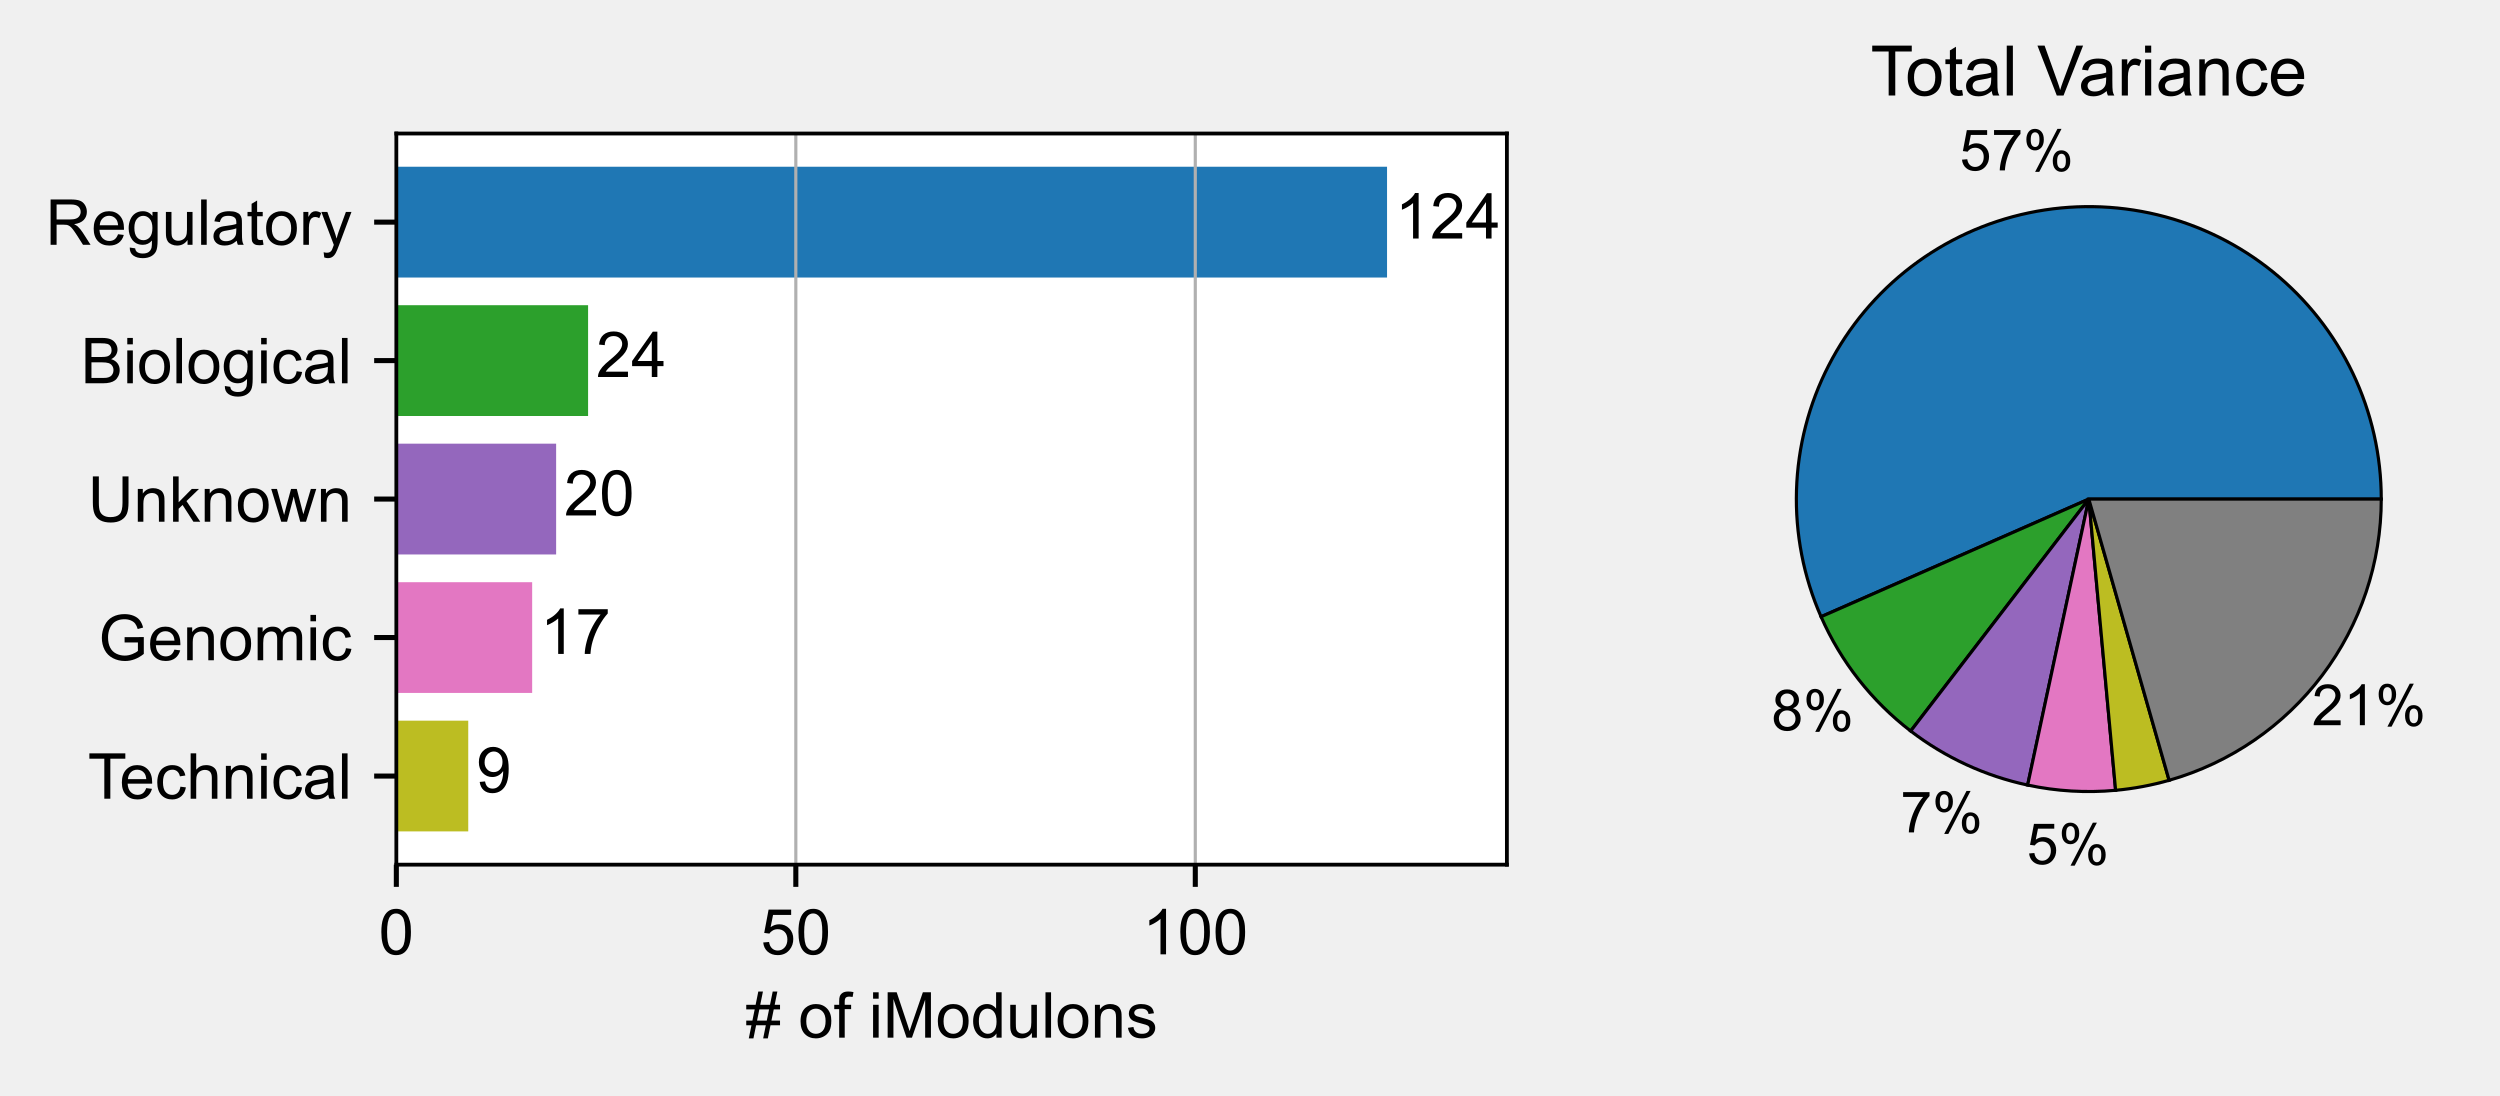
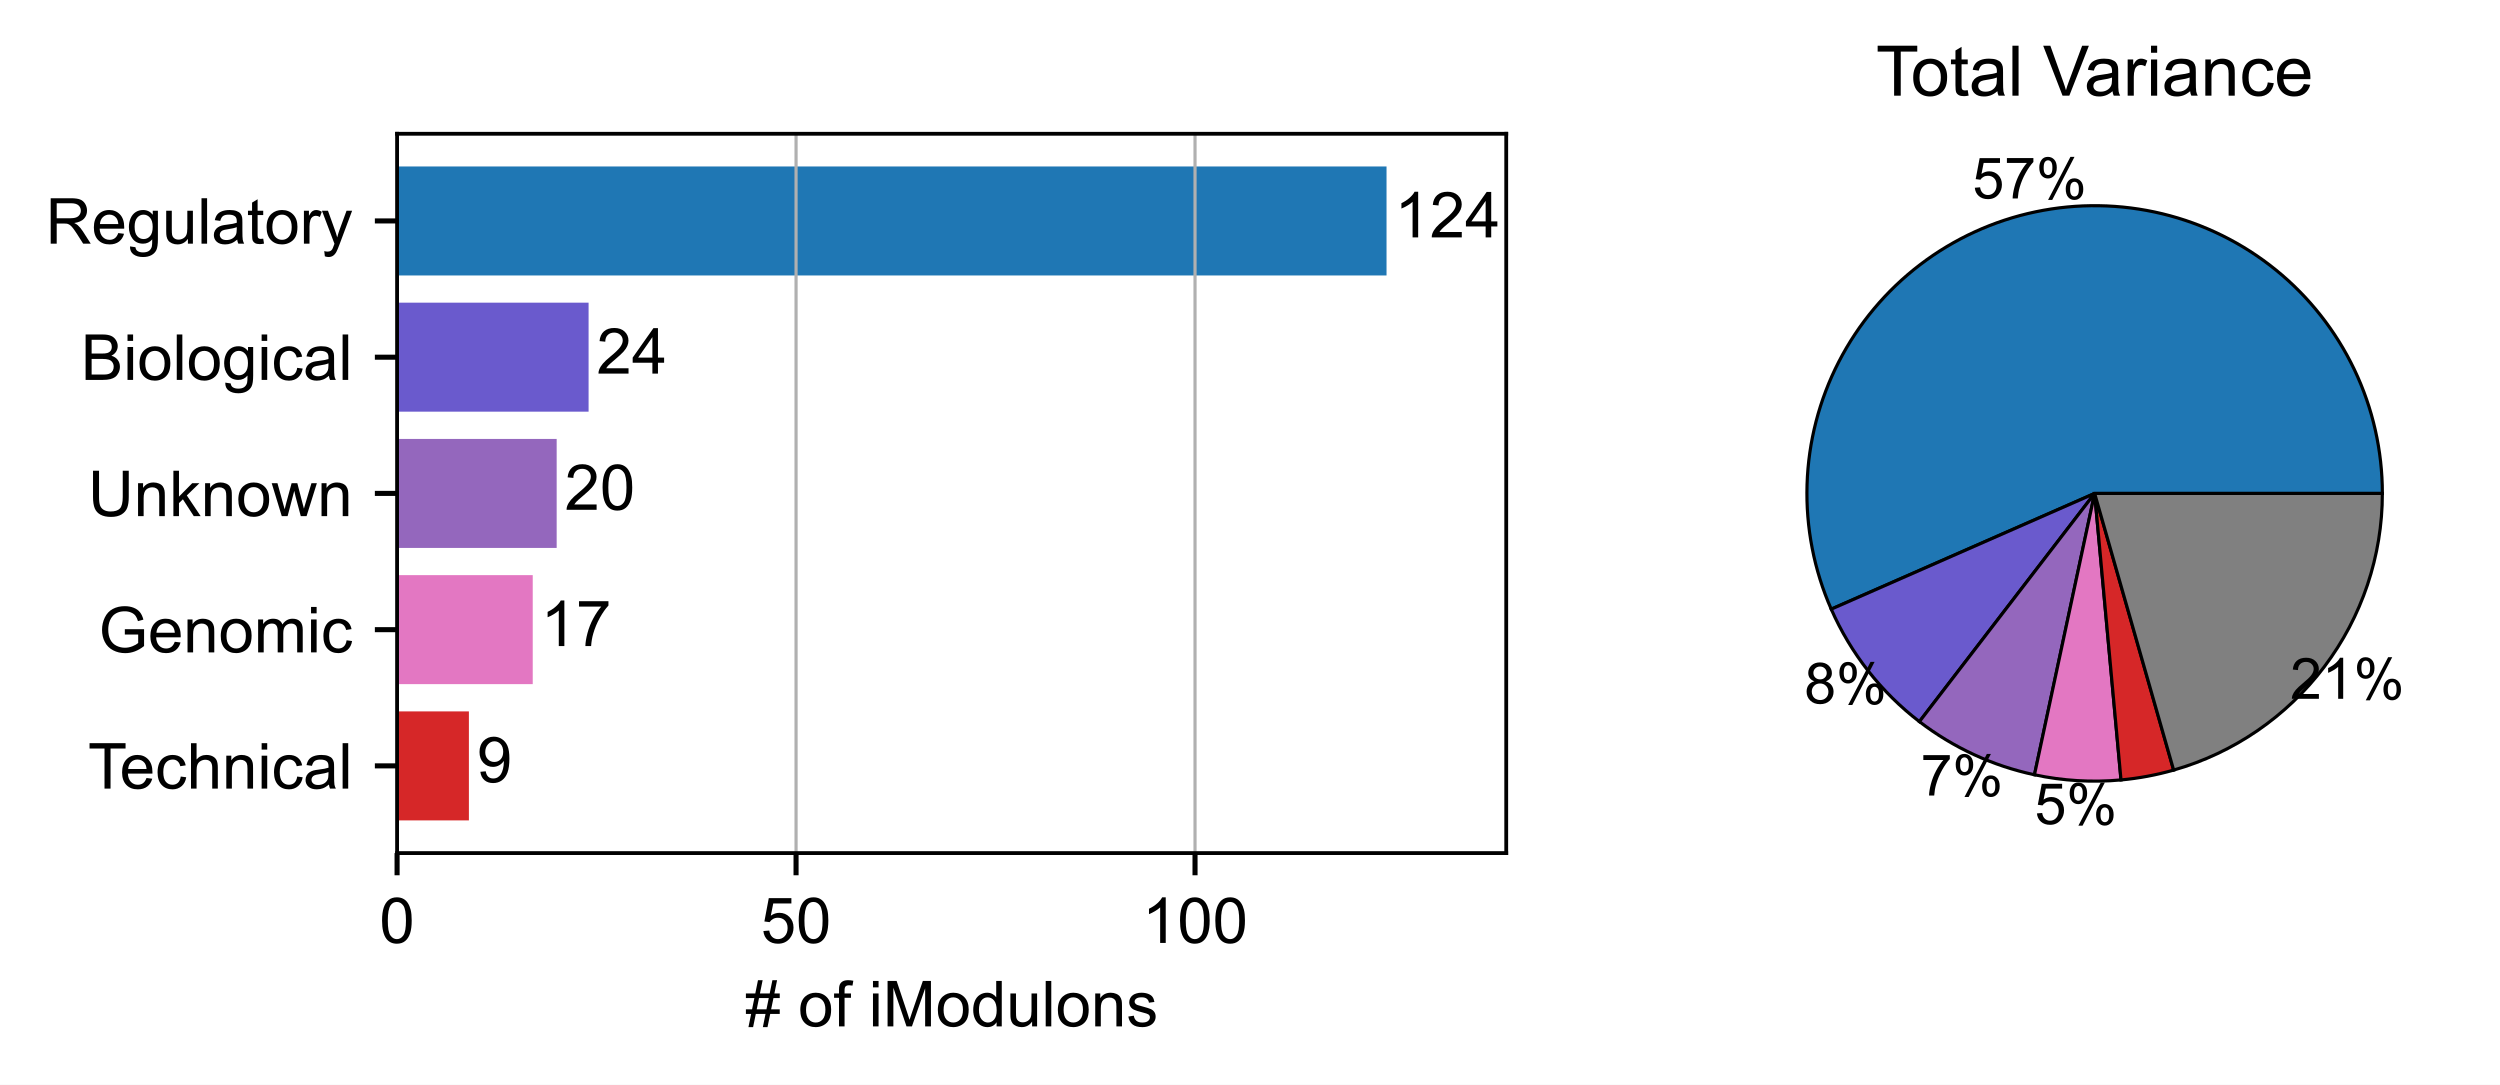
- <svg xmlns="http://www.w3.org/2000/svg" xmlns:xlink="http://www.w3.org/1999/xlink" width="394.589pt" height="172.964pt" viewBox="0 0 394.589 172.964" version="1.1">
+ <svg xmlns="http://www.w3.org/2000/svg" xmlns:xlink="http://www.w3.org/1999/xlink" width="393.849pt" height="170.884pt" viewBox="0 0 393.849 170.884" version="1.1">
  <defs>
    <style type="text/css">*{stroke-linejoin: round; stroke-linecap: butt}</style>
  </defs>
  <g id="figure_1">
    <g id="patch_1">
-       <path d="M 0 172.964  L 394.589 172.964  L 394.589 0  L 0 0  L 0 172.964  z " style="fill: none" />
+       <path d="M 0 170.884  L 393.849 170.884  L 393.849 0  L 0 0  z " style="fill: #ffffff" />
    </g>
    <g id="axes_1">
      <g id="patch_2">
-         <path d="M 62.556 136.474  L 237.841 136.474  L 237.841 21.074  L 62.556 21.074  z " style="fill: #ffffff" />
+         <path d="M 62.556 134.394  L 237.291 134.394  L 237.291 21.074  L 62.556 21.074  z " style="fill: #ffffff" />
      </g>
      <g id="patch_3">
-         <path d="M 62.556 43.804  L 218.925 43.804  L 218.925 26.319  L 62.556 26.319  z " clip-path="url(#p936e7a1020)" style="fill: #1f77b4" />
+         <path d="M 62.556 43.394  L 218.434 43.394  L 218.434 26.225  L 62.556 26.225  z " clip-path="url(#pe3e19d1ab6)" style="fill: #1f77b4" />
      </g>
      <g id="patch_4">
-         <path d="M 62.556 65.66  L 92.821 65.66  L 92.821 48.175  L 62.556 48.175  z " clip-path="url(#p936e7a1020)" style="fill: #2ca02c" />
+         <path d="M 62.556 64.856  L 92.726 64.856  L 92.726 47.687  L 62.556 47.687  z " clip-path="url(#pe3e19d1ab6)" style="fill: #6a5acd" />
      </g>
      <g id="patch_5">
-         <path d="M 62.556 87.516  L 87.777 87.516  L 87.777 70.031  L 62.556 70.031  z " clip-path="url(#p936e7a1020)" style="fill: #9467bd" />
+         <path d="M 62.556 86.318  L 87.698 86.318  L 87.698 69.149  L 62.556 69.149  z " clip-path="url(#pe3e19d1ab6)" style="fill: #9467bd" />
      </g>
      <g id="patch_6">
-         <path d="M 62.556 109.372  L 83.994 109.372  L 83.994 91.887  L 62.556 91.887  z " clip-path="url(#p936e7a1020)" style="fill: #e377c2" />
+         <path d="M 62.556 107.781  L 83.927 107.781  L 83.927 90.611  L 62.556 90.611  z " clip-path="url(#pe3e19d1ab6)" style="fill: #e377c2" />
      </g>
      <g id="patch_7">
-         <path d="M 62.556 131.228  L 73.906 131.228  L 73.906 113.743  L 62.556 113.743  z " clip-path="url(#p936e7a1020)" style="fill: #bcbd22" />
+         <path d="M 62.556 129.243  L 73.87 129.243  L 73.87 112.073  L 62.556 112.073  z " clip-path="url(#pe3e19d1ab6)" style="fill: #d62728" />
      </g>
      <g id="matplotlib.axis_1">
        <g id="xtick_1">
          <g id="line2d_1">
-             <path d="M 62.556 136.474  L 62.556 21.074  " clip-path="url(#p936e7a1020)" style="fill: none; stroke: #b0b0b0; stroke-width: 0.5; stroke-linecap: square" />
+             <path d="M 62.556 134.394  L 62.556 21.074  " clip-path="url(#pe3e19d1ab6)" style="fill: none; stroke: #b0b0b0; stroke-width: 0.5; stroke-linecap: square" />
          </g>
          <g id="line2d_2">
            <defs>
-               <path id="m0a56d57ad5" d="M 0 0  L 0 3.5  " style="stroke: #000000; stroke-width: 0.8" />
+               <path id="m36e5cd93dd" d="M 0 0  L 0 3.5  " style="stroke: #000000; stroke-width: 0.8" />
            </defs>
            <g>
-               <use xlink:href="#m0a56d57ad5" x="62.556" y="136.474" style="stroke: #000000; stroke-width: 0.8" />
+               <use xlink:href="#m36e5cd93dd" x="62.556" y="134.394" style="stroke: #000000; stroke-width: 0.8" />
            </g>
          </g>
          <g id="text_1">
-             <g transform="translate(59.77578 150.6314)scale(0.1 -0.1)">
+             <g transform="translate(59.77578 148.5514) scale(0.1 -0.1)">
              <defs>
                <path id="ArialMT-30" d="M 266 2259  Q 266 3072 433 3567  Q 600 4063 929 4331  Q 1259 4600 1759 4600  Q 2128 4600 2406 4451  Q 2684 4303 2865 4023  Q 3047 3744 3150 3342  Q 3253 2941 3253 2259  Q 3253 1453 3087 958  Q 2922 463 2592 192  Q 2263 -78 1759 -78  Q 1097 -78 719 397  Q 266 969 266 2259  z M 844 2259  Q 844 1131 1108 757  Q 1372 384 1759 384  Q 2147 384 2411 759  Q 2675 1134 2675 2259  Q 2675 3391 2411 3762  Q 2147 4134 1753 4134  Q 1366 4134 1134 3806  Q 844 3388 844 2259  z " transform="scale(0.015625)" />
              </defs>
              <use xlink:href="#ArialMT-30" />
            </g>
          </g>
        </g>
        <g id="xtick_2">
          <g id="line2d_3">
-             <path d="M 125.608 136.474  L 125.608 21.074  " clip-path="url(#p936e7a1020)" style="fill: none; stroke: #b0b0b0; stroke-width: 0.5; stroke-linecap: square" />
+             <path d="M 125.41 134.394  L 125.41 21.074  " clip-path="url(#pe3e19d1ab6)" style="fill: none; stroke: #b0b0b0; stroke-width: 0.5; stroke-linecap: square" />
          </g>
          <g id="line2d_4">
            <g>
-               <use xlink:href="#m0a56d57ad5" x="125.608" y="136.474" style="stroke: #000000; stroke-width: 0.8" />
+               <use xlink:href="#m36e5cd93dd" x="125.41" y="134.394" style="stroke: #000000; stroke-width: 0.8" />
            </g>
          </g>
          <g id="text_2">
-             <g transform="translate(120.0472 150.6314)scale(0.1 -0.1)">
+             <g transform="translate(119.8494 148.5514) scale(0.1 -0.1)">
              <defs>
                <path id="ArialMT-35" d="M 266 1200  L 856 1250  Q 922 819 1161 601  Q 1400 384 1738 384  Q 2144 384 2425 690  Q 2706 997 2706 1503  Q 2706 1984 2436 2262  Q 2166 2541 1728 2541  Q 1456 2541 1237 2417  Q 1019 2294 894 2097  L 366 2166  L 809 4519  L 3088 4519  L 3088 3981  L 1259 3981  L 1013 2750  Q 1425 3038 1878 3038  Q 2478 3038 2890 2622  Q 3303 2206 3303 1553  Q 3303 931 2941 478  Q 2500 -78 1738 -78  Q 1113 -78 717 272  Q 322 622 266 1200  z " transform="scale(0.015625)" />
              </defs>
              <use xlink:href="#ArialMT-35" />
              <use xlink:href="#ArialMT-30" x="55.615" />
            </g>
          </g>
        </g>
        <g id="xtick_3">
          <g id="line2d_5">
-             <path d="M 188.66 136.474  L 188.66 21.074  " clip-path="url(#p936e7a1020)" style="fill: none; stroke: #b0b0b0; stroke-width: 0.5; stroke-linecap: square" />
+             <path d="M 188.264 134.394  L 188.264 21.074  " clip-path="url(#pe3e19d1ab6)" style="fill: none; stroke: #b0b0b0; stroke-width: 0.5; stroke-linecap: square" />
          </g>
          <g id="line2d_6">
            <g>
-               <use xlink:href="#m0a56d57ad5" x="188.66" y="136.474" style="stroke: #000000; stroke-width: 0.8" />
+               <use xlink:href="#m36e5cd93dd" x="188.264" y="134.394" style="stroke: #000000; stroke-width: 0.8" />
            </g>
          </g>
          <g id="text_3">
-             <g transform="translate(180.3186 150.6314)scale(0.1 -0.1)">
+             <g transform="translate(179.923 148.5514) scale(0.1 -0.1)">
              <defs>
                <path id="ArialMT-31" d="M 2384 0  L 1822 0  L 1822 3584  Q 1619 3391 1289 3197  Q 959 3003 697 2906  L 697 3450  Q 1169 3672 1522 3987  Q 1875 4303 2022 4600  L 2384 4600  L 2384 0  z " transform="scale(0.015625)" />
              </defs>
              <use xlink:href="#ArialMT-31" />
              <use xlink:href="#ArialMT-30" x="55.615" />
              <use xlink:href="#ArialMT-30" x="111.23" />
            </g>
          </g>
        </g>
        <g id="text_4">
-           <g transform="translate(117.6812 163.7767)scale(0.1 -0.1)">
+           <g transform="translate(117.4062 161.6967) scale(0.1 -0.1)">
            <defs>
              <path id="ArialMT-23" d="M 322 -78  L 594 1253  L 66 1253  L 66 1719  L 688 1719  L 919 2853  L 66 2853  L 66 3319  L 1013 3319  L 1284 4659  L 1753 4659  L 1481 3319  L 2466 3319  L 2738 4659  L 3209 4659  L 2938 3319  L 3478 3319  L 3478 2853  L 2844 2853  L 2609 1719  L 3478 1719  L 3478 1253  L 2516 1253  L 2244 -78  L 1775 -78  L 2044 1253  L 1063 1253  L 791 -78  L 322 -78  z M 1156 1719  L 2138 1719  L 2372 2853  L 1388 2853  L 1156 1719  z " transform="scale(0.015625)" />
              <path id="ArialMT-20" transform="scale(0.015625)" />
              <path id="ArialMT-6f" d="M 213 1659  Q 213 2581 725 3025  Q 1153 3394 1769 3394  Q 2453 3394 2887 2945  Q 3322 2497 3322 1706  Q 3322 1066 3130 698  Q 2938 331 2570 128  Q 2203 -75 1769 -75  Q 1072 -75 642 372  Q 213 819 213 1659  z M 791 1659  Q 791 1022 1069 705  Q 1347 388 1769 388  Q 2188 388 2466 706  Q 2744 1025 2744 1678  Q 2744 2294 2464 2611  Q 2184 2928 1769 2928  Q 1347 2928 1069 2612  Q 791 2297 791 1659  z " transform="scale(0.015625)" />
              <path id="ArialMT-66" d="M 556 0  L 556 2881  L 59 2881  L 59 3319  L 556 3319  L 556 3672  Q 556 4006 616 4169  Q 697 4388 901 4523  Q 1106 4659 1475 4659  Q 1713 4659 2000 4603  L 1916 4113  Q 1741 4144 1584 4144  Q 1328 4144 1222 4034  Q 1116 3925 1116 3625  L 1116 3319  L 1763 3319  L 1763 2881  L 1116 2881  L 1116 0  L 556 0  z " transform="scale(0.015625)" />
              <path id="ArialMT-69" d="M 425 3934  L 425 4581  L 988 4581  L 988 3934  L 425 3934  z M 425 0  L 425 3319  L 988 3319  L 988 0  L 425 0  z " transform="scale(0.015625)" />
              <path id="ArialMT-4d" d="M 475 0  L 475 4581  L 1388 4581  L 2472 1338  Q 2622 884 2691 659  Q 2769 909 2934 1394  L 4031 4581  L 4847 4581  L 4847 0  L 4263 0  L 4263 3834  L 2931 0  L 2384 0  L 1059 3900  L 1059 0  L 475 0  z " transform="scale(0.015625)" />
              <path id="ArialMT-64" d="M 2575 0  L 2575 419  Q 2259 -75 1647 -75  Q 1250 -75 917 144  Q 584 363 401 755  Q 219 1147 219 1656  Q 219 2153 384 2558  Q 550 2963 881 3178  Q 1213 3394 1622 3394  Q 1922 3394 2156 3267  Q 2391 3141 2538 2938  L 2538 4581  L 3097 4581  L 3097 0  L 2575 0  z M 797 1656  Q 797 1019 1065 703  Q 1334 388 1700 388  Q 2069 388 2326 689  Q 2584 991 2584 1609  Q 2584 2291 2321 2609  Q 2059 2928 1675 2928  Q 1300 2928 1048 2622  Q 797 2316 797 1656  z " transform="scale(0.015625)" />
              <path id="ArialMT-75" d="M 2597 0  L 2597 488  Q 2209 -75 1544 -75  Q 1250 -75 995 37  Q 741 150 617 320  Q 494 491 444 738  Q 409 903 409 1263  L 409 3319  L 972 3319  L 972 1478  Q 972 1038 1006 884  Q 1059 663 1231 536  Q 1403 409 1656 409  Q 1909 409 2131 539  Q 2353 669 2445 892  Q 2538 1116 2538 1541  L 2538 3319  L 3100 3319  L 3100 0  L 2597 0  z " transform="scale(0.015625)" />
              <path id="ArialMT-6c" d="M 409 0  L 409 4581  L 972 4581  L 972 0  L 409 0  z " transform="scale(0.015625)" />
              <path id="ArialMT-6e" d="M 422 0  L 422 3319  L 928 3319  L 928 2847  Q 1294 3394 1984 3394  Q 2284 3394 2536 3286  Q 2788 3178 2913 3003  Q 3038 2828 3088 2588  Q 3119 2431 3119 2041  L 3119 0  L 2556 0  L 2556 2019  Q 2556 2363 2490 2533  Q 2425 2703 2258 2804  Q 2091 2906 1866 2906  Q 1506 2906 1245 2678  Q 984 2450 984 1813  L 984 0  L 422 0  z " transform="scale(0.015625)" />
              <path id="ArialMT-73" d="M 197 991  L 753 1078  Q 800 744 1014 566  Q 1228 388 1613 388  Q 2000 388 2187 545  Q 2375 703 2375 916  Q 2375 1106 2209 1216  Q 2094 1291 1634 1406  Q 1016 1563 777 1677  Q 538 1791 414 1992  Q 291 2194 291 2438  Q 291 2659 392 2848  Q 494 3038 669 3163  Q 800 3259 1026 3326  Q 1253 3394 1513 3394  Q 1903 3394 2198 3281  Q 2494 3169 2634 2976  Q 2775 2784 2828 2463  L 2278 2388  Q 2241 2644 2061 2787  Q 1881 2931 1553 2931  Q 1166 2931 1000 2803  Q 834 2675 834 2503  Q 834 2394 903 2306  Q 972 2216 1119 2156  Q 1203 2125 1616 2013  Q 2213 1853 2448 1751  Q 2684 1650 2818 1456  Q 2953 1263 2953 975  Q 2953 694 2789 445  Q 2625 197 2315 61  Q 2006 -75 1616 -75  Q 969 -75 630 194  Q 291 463 197 991  z " transform="scale(0.015625)" />
            </defs>
            <use xlink:href="#ArialMT-23" />
            <use xlink:href="#ArialMT-20" x="55.615" />
            <use xlink:href="#ArialMT-6f" x="83.398" />
            <use xlink:href="#ArialMT-66" x="139.014" />
            <use xlink:href="#ArialMT-20" x="166.797" />
            <use xlink:href="#ArialMT-69" x="194.58" />
            <use xlink:href="#ArialMT-4d" x="216.797" />
            <use xlink:href="#ArialMT-6f" x="300.098" />
            <use xlink:href="#ArialMT-64" x="355.713" />
            <use xlink:href="#ArialMT-75" x="411.328" />
            <use xlink:href="#ArialMT-6c" x="466.943" />
            <use xlink:href="#ArialMT-6f" x="489.16" />
            <use xlink:href="#ArialMT-6e" x="544.775" />
            <use xlink:href="#ArialMT-73" x="600.391" />
          </g>
        </g>
      </g>
      <g id="matplotlib.axis_2">
        <g id="ytick_1">
          <g id="line2d_7">
            <defs>
-               <path id="m6c443a8046" d="M 0 0  L -3.5 0  " style="stroke: #000000; stroke-width: 0.8" />
+               <path id="mec719fa6e7" d="M 0 0  L -3.5 0  " style="stroke: #000000; stroke-width: 0.8" />
            </defs>
            <g>
-               <use xlink:href="#m6c443a8046" x="62.556" y="35.061" style="stroke: #000000; stroke-width: 0.8" />
+               <use xlink:href="#mec719fa6e7" x="62.556" y="34.809" style="stroke: #000000; stroke-width: 0.8" />
            </g>
          </g>
          <g id="text_5">
-             <g transform="translate(7.2 38.64038)scale(0.1 -0.1)">
+             <g transform="translate(7.2 38.38826) scale(0.1 -0.1)">
              <defs>
                <path id="ArialMT-52" d="M 503 0  L 503 4581  L 2534 4581  Q 3147 4581 3465 4457  Q 3784 4334 3975 4021  Q 4166 3709 4166 3331  Q 4166 2844 3850 2509  Q 3534 2175 2875 2084  Q 3116 1969 3241 1856  Q 3506 1613 3744 1247  L 4541 0  L 3778 0  L 3172 953  Q 2906 1366 2734 1584  Q 2563 1803 2427 1890  Q 2291 1978 2150 2013  Q 2047 2034 1813 2034  L 1109 2034  L 1109 0  L 503 0  z M 1109 2559  L 2413 2559  Q 2828 2559 3062 2645  Q 3297 2731 3419 2920  Q 3541 3109 3541 3331  Q 3541 3656 3305 3865  Q 3069 4075 2559 4075  L 1109 4075  L 1109 2559  z " transform="scale(0.015625)" />
                <path id="ArialMT-65" d="M 2694 1069  L 3275 997  Q 3138 488 2766 206  Q 2394 -75 1816 -75  Q 1088 -75 661 373  Q 234 822 234 1631  Q 234 2469 665 2931  Q 1097 3394 1784 3394  Q 2450 3394 2872 2941  Q 3294 2488 3294 1666  Q 3294 1616 3291 1516  L 816 1516  Q 847 969 1125 678  Q 1403 388 1819 388  Q 2128 388 2347 550  Q 2566 713 2694 1069  z M 847 1978  L 2700 1978  Q 2663 2397 2488 2606  Q 2219 2931 1791 2931  Q 1403 2931 1139 2672  Q 875 2413 847 1978  z " transform="scale(0.015625)" />
                <path id="ArialMT-67" d="M 319 -275  L 866 -356  Q 900 -609 1056 -725  Q 1266 -881 1628 -881  Q 2019 -881 2231 -725  Q 2444 -569 2519 -288  Q 2563 -116 2559 434  Q 2191 0 1641 0  Q 956 0 581 494  Q 206 988 206 1678  Q 206 2153 378 2554  Q 550 2956 876 3175  Q 1203 3394 1644 3394  Q 2231 3394 2613 2919  L 2613 3319  L 3131 3319  L 3131 450  Q 3131 -325 2973 -648  Q 2816 -972 2473 -1159  Q 2131 -1347 1631 -1347  Q 1038 -1347 672 -1080  Q 306 -813 319 -275  z M 784 1719  Q 784 1066 1043 766  Q 1303 466 1694 466  Q 2081 466 2343 764  Q 2606 1063 2606 1700  Q 2606 2309 2336 2618  Q 2066 2928 1684 2928  Q 1309 2928 1046 2623  Q 784 2319 784 1719  z " transform="scale(0.015625)" />
                <path id="ArialMT-61" d="M 2588 409  Q 2275 144 1986 34  Q 1697 -75 1366 -75  Q 819 -75 525 192  Q 231 459 231 875  Q 231 1119 342 1320  Q 453 1522 633 1644  Q 813 1766 1038 1828  Q 1203 1872 1538 1913  Q 2219 1994 2541 2106  Q 2544 2222 2544 2253  Q 2544 2597 2384 2738  Q 2169 2928 1744 2928  Q 1347 2928 1158 2789  Q 969 2650 878 2297  L 328 2372  Q 403 2725 575 2942  Q 747 3159 1072 3276  Q 1397 3394 1825 3394  Q 2250 3394 2515 3294  Q 2781 3194 2906 3042  Q 3031 2891 3081 2659  Q 3109 2516 3109 2141  L 3109 1391  Q 3109 606 3145 398  Q 3181 191 3288 0  L 2700 0  Q 2613 175 2588 409  z M 2541 1666  Q 2234 1541 1622 1453  Q 1275 1403 1131 1340  Q 988 1278 909 1158  Q 831 1038 831 891  Q 831 666 1001 516  Q 1172 366 1500 366  Q 1825 366 2078 508  Q 2331 650 2450 897  Q 2541 1088 2541 1459  L 2541 1666  z " transform="scale(0.015625)" />
                <path id="ArialMT-74" d="M 1650 503  L 1731 6  Q 1494 -44 1306 -44  Q 1000 -44 831 53  Q 663 150 594 308  Q 525 466 525 972  L 525 2881  L 113 2881  L 113 3319  L 525 3319  L 525 4141  L 1084 4478  L 1084 3319  L 1650 3319  L 1650 2881  L 1084 2881  L 1084 941  Q 1084 700 1114 631  Q 1144 563 1211 522  Q 1278 481 1403 481  Q 1497 481 1650 503  z " transform="scale(0.015625)" />
                <path id="ArialMT-72" d="M 416 0  L 416 3319  L 922 3319  L 922 2816  Q 1116 3169 1280 3281  Q 1444 3394 1641 3394  Q 1925 3394 2219 3213  L 2025 2691  Q 1819 2813 1613 2813  Q 1428 2813 1281 2702  Q 1134 2591 1072 2394  Q 978 2094 978 1738  L 978 0  L 416 0  z " transform="scale(0.015625)" />
                <path id="ArialMT-79" d="M 397 -1278  L 334 -750  Q 519 -800 656 -800  Q 844 -800 956 -737  Q 1069 -675 1141 -563  Q 1194 -478 1313 -144  Q 1328 -97 1363 -6  L 103 3319  L 709 3319  L 1400 1397  Q 1534 1031 1641 628  Q 1738 1016 1872 1384  L 2581 3319  L 3144 3319  L 1881 -56  Q 1678 -603 1566 -809  Q 1416 -1088 1222 -1217  Q 1028 -1347 759 -1347  Q 597 -1347 397 -1278  z " transform="scale(0.015625)" />
              </defs>
              <use xlink:href="#ArialMT-52" />
              <use xlink:href="#ArialMT-65" x="72.217" />
              <use xlink:href="#ArialMT-67" x="127.832" />
              <use xlink:href="#ArialMT-75" x="183.447" />
              <use xlink:href="#ArialMT-6c" x="239.062" />
              <use xlink:href="#ArialMT-61" x="261.279" />
              <use xlink:href="#ArialMT-74" x="316.895" />
              <use xlink:href="#ArialMT-6f" x="344.678" />
              <use xlink:href="#ArialMT-72" x="400.293" />
              <use xlink:href="#ArialMT-79" x="433.594" />
            </g>
          </g>
        </g>
        <g id="ytick_2">
          <g id="line2d_8">
            <g>
-               <use xlink:href="#m6c443a8046" x="62.556" y="56.918" style="stroke: #000000; stroke-width: 0.8" />
+               <use xlink:href="#mec719fa6e7" x="62.556" y="56.271" style="stroke: #000000; stroke-width: 0.8" />
            </g>
          </g>
          <g id="text_6">
-             <g transform="translate(12.75469 60.49644)scale(0.1 -0.1)">
+             <g transform="translate(12.75469 59.85038) scale(0.1 -0.1)">
              <defs>
                <path id="ArialMT-42" d="M 469 0  L 469 4581  L 2188 4581  Q 2713 4581 3030 4442  Q 3347 4303 3526 4014  Q 3706 3725 3706 3409  Q 3706 3116 3547 2856  Q 3388 2597 3066 2438  Q 3481 2316 3704 2022  Q 3928 1728 3928 1328  Q 3928 1006 3792 729  Q 3656 453 3456 303  Q 3256 153 2954 76  Q 2653 0 2216 0  L 469 0  z M 1075 2656  L 2066 2656  Q 2469 2656 2644 2709  Q 2875 2778 2992 2937  Q 3109 3097 3109 3338  Q 3109 3566 3000 3739  Q 2891 3913 2687 3977  Q 2484 4041 1991 4041  L 1075 4041  L 1075 2656  z M 1075 541  L 2216 541  Q 2509 541 2628 563  Q 2838 600 2978 687  Q 3119 775 3209 942  Q 3300 1109 3300 1328  Q 3300 1584 3169 1773  Q 3038 1963 2805 2039  Q 2572 2116 2134 2116  L 1075 2116  L 1075 541  z " transform="scale(0.015625)" />
                <path id="ArialMT-63" d="M 2588 1216  L 3141 1144  Q 3050 572 2676 248  Q 2303 -75 1759 -75  Q 1078 -75 664 370  Q 250 816 250 1647  Q 250 2184 428 2587  Q 606 2991 970 3192  Q 1334 3394 1763 3394  Q 2303 3394 2647 3120  Q 2991 2847 3088 2344  L 2541 2259  Q 2463 2594 2264 2762  Q 2066 2931 1784 2931  Q 1359 2931 1093 2626  Q 828 2322 828 1663  Q 828 994 1084 691  Q 1341 388 1753 388  Q 2084 388 2306 591  Q 2528 794 2588 1216  z " transform="scale(0.015625)" />
              </defs>
              <use xlink:href="#ArialMT-42" />
              <use xlink:href="#ArialMT-69" x="66.699" />
              <use xlink:href="#ArialMT-6f" x="88.916" />
              <use xlink:href="#ArialMT-6c" x="144.531" />
              <use xlink:href="#ArialMT-6f" x="166.748" />
              <use xlink:href="#ArialMT-67" x="222.363" />
              <use xlink:href="#ArialMT-69" x="277.979" />
              <use xlink:href="#ArialMT-63" x="300.195" />
              <use xlink:href="#ArialMT-61" x="350.195" />
              <use xlink:href="#ArialMT-6c" x="405.811" />
            </g>
          </g>
        </g>
        <g id="ytick_3">
          <g id="line2d_9">
            <g>
-               <use xlink:href="#m6c443a8046" x="62.556" y="78.774" style="stroke: #000000; stroke-width: 0.8" />
+               <use xlink:href="#mec719fa6e7" x="62.556" y="77.734" style="stroke: #000000; stroke-width: 0.8" />
            </g>
          </g>
          <g id="text_7">
-             <g transform="translate(13.86875 82.3525)scale(0.1 -0.1)">
+             <g transform="translate(13.86875 81.3125) scale(0.1 -0.1)">
              <defs>
                <path id="ArialMT-55" d="M 3500 4581  L 4106 4581  L 4106 1934  Q 4106 1244 3950 837  Q 3794 431 3386 176  Q 2978 -78 2316 -78  Q 1672 -78 1262 144  Q 853 366 678 786  Q 503 1206 503 1934  L 503 4581  L 1109 4581  L 1109 1938  Q 1109 1341 1220 1058  Q 1331 775 1601 622  Q 1872 469 2263 469  Q 2931 469 3215 772  Q 3500 1075 3500 1938  L 3500 4581  z " transform="scale(0.015625)" />
                <path id="ArialMT-6b" d="M 425 0  L 425 4581  L 988 4581  L 988 1969  L 2319 3319  L 3047 3319  L 1778 2088  L 3175 0  L 2481 0  L 1384 1697  L 988 1316  L 988 0  L 425 0  z " transform="scale(0.015625)" />
                <path id="ArialMT-77" d="M 1034 0  L 19 3319  L 600 3319  L 1128 1403  L 1325 691  Q 1338 744 1497 1375  L 2025 3319  L 2603 3319  L 3100 1394  L 3266 759  L 3456 1400  L 4025 3319  L 4572 3319  L 3534 0  L 2950 0  L 2422 1988  L 2294 2553  L 1622 0  L 1034 0  z " transform="scale(0.015625)" />
              </defs>
              <use xlink:href="#ArialMT-55" />
              <use xlink:href="#ArialMT-6e" x="72.217" />
              <use xlink:href="#ArialMT-6b" x="127.832" />
              <use xlink:href="#ArialMT-6e" x="177.832" />
              <use xlink:href="#ArialMT-6f" x="233.447" />
              <use xlink:href="#ArialMT-77" x="289.062" />
              <use xlink:href="#ArialMT-6e" x="361.279" />
            </g>
          </g>
        </g>
        <g id="ytick_4">
          <g id="line2d_10">
            <g>
-               <use xlink:href="#m6c443a8046" x="62.556" y="100.63" style="stroke: #000000; stroke-width: 0.8" />
+               <use xlink:href="#mec719fa6e7" x="62.556" y="99.196" style="stroke: #000000; stroke-width: 0.8" />
            </g>
          </g>
          <g id="text_8">
-             <g transform="translate(15.54375 104.2086)scale(0.1 -0.1)">
+             <g transform="translate(15.54375 102.7746) scale(0.1 -0.1)">
              <defs>
                <path id="ArialMT-47" d="M 2638 1797  L 2638 2334  L 4578 2338  L 4578 638  Q 4131 281 3656 101  Q 3181 -78 2681 -78  Q 2006 -78 1454 211  Q 903 500 622 1047  Q 341 1594 341 2269  Q 341 2938 620 3517  Q 900 4097 1425 4378  Q 1950 4659 2634 4659  Q 3131 4659 3532 4498  Q 3934 4338 4162 4050  Q 4391 3763 4509 3300  L 3963 3150  Q 3859 3500 3706 3700  Q 3553 3900 3268 4020  Q 2984 4141 2638 4141  Q 2222 4141 1919 4014  Q 1616 3888 1430 3681  Q 1244 3475 1141 3228  Q 966 2803 966 2306  Q 966 1694 1177 1281  Q 1388 869 1791 669  Q 2194 469 2647 469  Q 3041 469 3416 620  Q 3791 772 3984 944  L 3984 1797  L 2638 1797  z " transform="scale(0.015625)" />
                <path id="ArialMT-6d" d="M 422 0  L 422 3319  L 925 3319  L 925 2853  Q 1081 3097 1340 3245  Q 1600 3394 1931 3394  Q 2300 3394 2536 3241  Q 2772 3088 2869 2813  Q 3263 3394 3894 3394  Q 4388 3394 4653 3120  Q 4919 2847 4919 2278  L 4919 0  L 4359 0  L 4359 2091  Q 4359 2428 4304 2576  Q 4250 2725 4106 2815  Q 3963 2906 3769 2906  Q 3419 2906 3187 2673  Q 2956 2441 2956 1928  L 2956 0  L 2394 0  L 2394 2156  Q 2394 2531 2256 2718  Q 2119 2906 1806 2906  Q 1569 2906 1367 2781  Q 1166 2656 1075 2415  Q 984 2175 984 1722  L 984 0  L 422 0  z " transform="scale(0.015625)" />
              </defs>
              <use xlink:href="#ArialMT-47" />
              <use xlink:href="#ArialMT-65" x="77.783" />
              <use xlink:href="#ArialMT-6e" x="133.398" />
              <use xlink:href="#ArialMT-6f" x="189.014" />
              <use xlink:href="#ArialMT-6d" x="244.629" />
              <use xlink:href="#ArialMT-69" x="327.93" />
              <use xlink:href="#ArialMT-63" x="350.146" />
            </g>
          </g>
        </g>
        <g id="ytick_5">
          <g id="line2d_11">
            <g>
-               <use xlink:href="#m6c443a8046" x="62.556" y="122.486" style="stroke: #000000; stroke-width: 0.8" />
+               <use xlink:href="#mec719fa6e7" x="62.556" y="120.658" style="stroke: #000000; stroke-width: 0.8" />
            </g>
          </g>
          <g id="text_9">
-             <g transform="translate(13.87344 126.0646)scale(0.1 -0.1)">
+             <g transform="translate(13.87344 124.2367) scale(0.1 -0.1)">
              <defs>
                <path id="ArialMT-54" d="M 1659 0  L 1659 4041  L 150 4041  L 150 4581  L 3781 4581  L 3781 4041  L 2266 4041  L 2266 0  L 1659 0  z " transform="scale(0.015625)" />
                <path id="ArialMT-68" d="M 422 0  L 422 4581  L 984 4581  L 984 2938  Q 1378 3394 1978 3394  Q 2347 3394 2619 3248  Q 2891 3103 3008 2847  Q 3125 2591 3125 2103  L 3125 0  L 2563 0  L 2563 2103  Q 2563 2525 2380 2717  Q 2197 2909 1863 2909  Q 1613 2909 1392 2779  Q 1172 2650 1078 2428  Q 984 2206 984 1816  L 984 0  L 422 0  z " transform="scale(0.015625)" />
              </defs>
              <use xlink:href="#ArialMT-54" />
              <use xlink:href="#ArialMT-65" x="49.959" />
              <use xlink:href="#ArialMT-63" x="105.574" />
              <use xlink:href="#ArialMT-68" x="155.574" />
              <use xlink:href="#ArialMT-6e" x="211.189" />
              <use xlink:href="#ArialMT-69" x="266.805" />
              <use xlink:href="#ArialMT-63" x="289.021" />
              <use xlink:href="#ArialMT-61" x="339.021" />
              <use xlink:href="#ArialMT-6c" x="394.637" />
            </g>
          </g>
        </g>
      </g>
      <g id="patch_8">
-         <path d="M 62.556 136.474  L 62.556 21.074  " style="fill: none; stroke: #000000; stroke-width: 0.6; stroke-linejoin: miter; stroke-linecap: square" />
+         <path d="M 62.556 134.394  L 62.556 21.074  " style="fill: none; stroke: #000000; stroke-width: 0.6; stroke-linejoin: miter; stroke-linecap: square" />
      </g>
      <g id="patch_9">
-         <path d="M 237.841 136.474  L 237.841 21.074  " style="fill: none; stroke: #000000; stroke-width: 0.6; stroke-linejoin: miter; stroke-linecap: square" />
+         <path d="M 237.291 134.394  L 237.291 21.074  " style="fill: none; stroke: #000000; stroke-width: 0.6; stroke-linejoin: miter; stroke-linecap: square" />
      </g>
      <g id="patch_10">
-         <path d="M 62.556 136.474  L 237.841 136.474  " style="fill: none; stroke: #000000; stroke-width: 0.6; stroke-linejoin: miter; stroke-linecap: square" />
+         <path d="M 62.556 134.394  L 237.291 134.394  " style="fill: none; stroke: #000000; stroke-width: 0.6; stroke-linejoin: miter; stroke-linecap: square" />
      </g>
      <g id="patch_11">
-         <path d="M 62.556 21.074  L 237.841 21.074  " style="fill: none; stroke: #000000; stroke-width: 0.6; stroke-linejoin: miter; stroke-linecap: square" />
+         <path d="M 62.556 21.074  L 237.291 21.074  " style="fill: none; stroke: #000000; stroke-width: 0.6; stroke-linejoin: miter; stroke-linecap: square" />
      </g>
      <g id="text_10">
-         <g transform="translate(220.186 37.64663)scale(0.1 -0.1)">
+         <g transform="translate(219.6914 37.39451) scale(0.1 -0.1)">
          <defs>
            <path id="ArialMT-32" d="M 3222 541  L 3222 0  L 194 0  Q 188 203 259 391  Q 375 700 629 1000  Q 884 1300 1366 1694  Q 2113 2306 2375 2664  Q 2638 3022 2638 3341  Q 2638 3675 2398 3904  Q 2159 4134 1775 4134  Q 1369 4134 1125 3890  Q 881 3647 878 3216  L 300 3275  Q 359 3922 746 4261  Q 1134 4600 1788 4600  Q 2447 4600 2831 4234  Q 3216 3869 3216 3328  Q 3216 3053 3103 2787  Q 2991 2522 2730 2228  Q 2469 1934 1863 1422  Q 1356 997 1212 845  Q 1069 694 975 541  L 3222 541  z " transform="scale(0.015625)" />
            <path id="ArialMT-34" d="M 2069 0  L 2069 1097  L 81 1097  L 81 1613  L 2172 4581  L 2631 4581  L 2631 1613  L 3250 1613  L 3250 1097  L 2631 1097  L 2631 0  L 2069 0  z M 2069 1613  L 2069 3678  L 634 1613  L 2069 1613  z " transform="scale(0.015625)" />
          </defs>
          <use xlink:href="#ArialMT-31" />
          <use xlink:href="#ArialMT-32" x="55.615" />
          <use xlink:href="#ArialMT-34" x="111.23" />
        </g>
      </g>
      <g id="text_11">
-         <g transform="translate(94.0822 59.50269)scale(0.1 -0.1)">
+         <g transform="translate(93.98328 58.85663) scale(0.1 -0.1)">
          <use xlink:href="#ArialMT-32" />
          <use xlink:href="#ArialMT-34" x="55.615" />
        </g>
      </g>
      <g id="text_12">
-         <g transform="translate(89.03805 81.35875)scale(0.1 -0.1)">
+         <g transform="translate(88.95495 80.31875) scale(0.1 -0.1)">
          <use xlink:href="#ArialMT-32" />
          <use xlink:href="#ArialMT-30" x="55.615" />
        </g>
      </g>
      <g id="text_13">
-         <g transform="translate(85.25494 103.2148)scale(0.1 -0.1)">
+         <g transform="translate(85.18371 101.7809) scale(0.1 -0.1)">
          <defs>
            <path id="ArialMT-37" d="M 303 3981  L 303 4522  L 3269 4522  L 3269 4084  Q 2831 3619 2401 2847  Q 1972 2075 1738 1259  Q 1569 684 1522 0  L 944 0  Q 953 541 1156 1306  Q 1359 2072 1739 2783  Q 2119 3494 2547 3981  L 303 3981  z " transform="scale(0.015625)" />
          </defs>
          <use xlink:href="#ArialMT-31" />
          <use xlink:href="#ArialMT-37" x="55.615" />
        </g>
      </g>
      <g id="text_14">
-         <g transform="translate(75.16663 125.0709)scale(0.1 -0.1)">
+         <g transform="translate(75.12706 123.243) scale(0.1 -0.1)">
          <defs>
            <path id="ArialMT-39" d="M 350 1059  L 891 1109  Q 959 728 1153 556  Q 1347 384 1650 384  Q 1909 384 2104 503  Q 2300 622 2425 820  Q 2550 1019 2634 1356  Q 2719 1694 2719 2044  Q 2719 2081 2716 2156  Q 2547 1888 2255 1720  Q 1963 1553 1622 1553  Q 1053 1553 659 1965  Q 266 2378 266 3053  Q 266 3750 677 4175  Q 1088 4600 1706 4600  Q 2153 4600 2523 4359  Q 2894 4119 3086 3673  Q 3278 3228 3278 2384  Q 3278 1506 3087 986  Q 2897 466 2520 194  Q 2144 -78 1638 -78  Q 1100 -78 759 220  Q 419 519 350 1059  z M 2653 3081  Q 2653 3566 2395 3850  Q 2138 4134 1775 4134  Q 1400 4134 1122 3828  Q 844 3522 844 3034  Q 844 2597 1108 2323  Q 1372 2050 1759 2050  Q 2150 2050 2401 2323  Q 2653 2597 2653 3081  z " transform="scale(0.015625)" />
          </defs>
          <use xlink:href="#ArialMT-39" />
        </g>
      </g>
    </g>
    <g id="axes_2">
      <g id="patch_12">
-         <path d="M 375.849 78.774  C 375.849 71.907 374.317 65.126 371.365 58.927  C 368.412 52.727 364.114 47.264 358.782 42.936  C 353.451 38.608 347.221 35.524 340.547 33.909  C 333.874 32.294 326.923 32.188 320.203 33.599  C 313.483 35.01 307.161 37.903 301.701 42.066  C 296.241 46.23 291.777 51.56 288.638 57.666  C 285.498 63.773 283.76 70.504 283.551 77.367  C 283.341 84.231 284.666 91.055 287.428 97.342  L 329.689 78.774  L 375.849 78.774  z " style="fill: #1f77b4; stroke: #000000; stroke-width: 0.5; stroke-linejoin: miter" />
+         <path d="M 375.317 77.734  C 375.317 70.991 373.813 64.332 370.913 58.244  C 368.014 52.157 363.793 46.792 358.558 42.542  C 353.323 38.292 347.205 35.264 340.652 33.678  C 334.098 32.091 327.272 31.987 320.674 33.373  C 314.075 34.759 307.867 37.6 302.506 41.688  C 297.144 45.776 292.761 51.01 289.678 57.007  C 286.594 63.003 284.888 69.613 284.682 76.353  C 284.477 83.092 285.778 89.794 288.49 95.967  L 329.989 77.734  L 375.317 77.734  z " style="fill: #1f77b4; stroke: #000000; stroke-width: 0.5; stroke-linejoin: miter" />
      </g>
      <g id="patch_13">
-         <path d="M 287.428 97.342  C 288.984 100.882 290.978 104.213 293.364 107.256  C 295.75 110.299 298.509 113.03 301.576 115.385  L 329.689 78.774  L 287.428 97.342  z " style="fill: #2ca02c; stroke: #000000; stroke-width: 0.5; stroke-linejoin: miter" />
+         <path d="M 288.49 95.967  C 290.017 99.443 291.976 102.714 294.319 105.702  C 296.662 108.69 299.371 111.372 302.382 113.685  L 329.989 77.734  L 288.49 95.967  z " style="fill: #6a5acd; stroke: #000000; stroke-width: 0.5; stroke-linejoin: miter" />
      </g>
      <g id="patch_14">
-         <path d="M 301.576 115.385  C 304.289 117.468 307.225 119.243 310.33 120.678  C 313.435 122.112 316.69 123.197 320.035 123.913  L 329.689 78.774  L 301.576 115.385  z " style="fill: #9467bd; stroke: #000000; stroke-width: 0.5; stroke-linejoin: miter" />
+         <path d="M 302.382 113.685  C 305.046 115.731 307.93 117.474 310.979 118.883  C 314.028 120.291 317.225 121.357 320.509 122.059  L 329.989 77.734  L 302.382 113.685  z " style="fill: #9467bd; stroke: #000000; stroke-width: 0.5; stroke-linejoin: miter" />
      </g>
      <g id="patch_15">
-         <path d="M 320.035 123.913  C 322.312 124.4 324.622 124.714 326.946 124.852  C 329.27 124.99 331.601 124.953 333.919 124.739  L 329.689 78.774  L 320.035 123.913  z " style="fill: #e377c2; stroke: #000000; stroke-width: 0.5; stroke-linejoin: miter" />
+         <path d="M 320.509 122.059  C 322.745 122.537 325.013 122.846 327.295 122.981  C 329.578 123.117 331.867 123.08 334.143 122.871  L 329.989 77.734  L 320.509 122.059  z " style="fill: #e377c2; stroke: #000000; stroke-width: 0.5; stroke-linejoin: miter" />
      </g>
      <g id="patch_16">
-         <path d="M 333.919 124.739  C 335.348 124.608 336.769 124.41 338.179 124.146  C 339.589 123.882 340.985 123.553 342.365 123.159  L 329.689 78.774  L 333.919 124.739  z " style="fill: #bcbd22; stroke: #000000; stroke-width: 0.5; stroke-linejoin: miter" />
+         <path d="M 334.143 122.871  C 335.546 122.742 336.941 122.547 338.326 122.288  C 339.71 122.029 341.082 121.706 342.436 121.319  L 329.989 77.734  L 334.143 122.871  z " style="fill: #d62728; stroke: #000000; stroke-width: 0.5; stroke-linejoin: miter" />
      </g>
      <g id="patch_17">
-         <path d="M 342.365 123.159  C 352.009 120.405 360.498 114.581 366.539 106.573  C 372.58 98.566 375.849 88.804 375.849 78.774  L 329.689 78.774  L 342.365 123.159  z " style="fill: #808080; stroke: #000000; stroke-width: 0.5; stroke-linejoin: miter" />
+         <path d="M 342.436 121.319  C 351.907 118.614 360.243 112.895 366.175 105.032  C 372.107 97.169 375.317 87.583 375.317 77.734  L 329.989 77.734  L 342.436 121.319  z " style="fill: #808080; stroke: #000000; stroke-width: 0.5; stroke-linejoin: miter" />
      </g>
      <g id="matplotlib.axis_3" />
      <g id="matplotlib.axis_4" />
      <g id="text_15">
-         <g transform="translate(309.299 26.89061)scale(0.09 -0.09)">
+         <g transform="translate(310.7357 31.26374) scale(0.09 -0.09)">
          <defs>
            <path id="ArialMT-25" d="M 372 3481  Q 372 3972 619 4315  Q 866 4659 1334 4659  Q 1766 4659 2048 4351  Q 2331 4044 2331 3447  Q 2331 2866 2045 2552  Q 1759 2238 1341 2238  Q 925 2238 648 2547  Q 372 2856 372 3481  z M 1350 4272  Q 1141 4272 1002 4090  Q 863 3909 863 3425  Q 863 2984 1003 2804  Q 1144 2625 1350 2625  Q 1563 2625 1702 2806  Q 1841 2988 1841 3469  Q 1841 3913 1700 4092  Q 1559 4272 1350 4272  z M 1353 -169  L 3859 4659  L 4316 4659  L 1819 -169  L 1353 -169  z M 3334 1075  Q 3334 1569 3581 1911  Q 3828 2253 4300 2253  Q 4731 2253 5014 1945  Q 5297 1638 5297 1041  Q 5297 459 5011 145  Q 4725 -169 4303 -169  Q 3888 -169 3611 142  Q 3334 453 3334 1075  z M 4316 1866  Q 4103 1866 3964 1684  Q 3825 1503 3825 1019  Q 3825 581 3965 400  Q 4106 219 4313 219  Q 4528 219 4667 400  Q 4806 581 4806 1063  Q 4806 1506 4665 1686  Q 4525 1866 4316 1866  z " transform="scale(0.015625)" />
          </defs>
          <use xlink:href="#ArialMT-35" />
          <use xlink:href="#ArialMT-37" x="55.615" />
          <use xlink:href="#ArialMT-25" x="111.23" />
        </g>
      </g>
      <g id="text_16">
-         <g transform="translate(279.5949 115.2786)scale(0.09 -0.09)">
+         <g transform="translate(284.2476 110.8257) scale(0.09 -0.09)">
          <defs>
            <path id="ArialMT-38" d="M 1131 2484  Q 781 2613 612 2850  Q 444 3088 444 3419  Q 444 3919 803 4259  Q 1163 4600 1759 4600  Q 2359 4600 2725 4251  Q 3091 3903 3091 3403  Q 3091 3084 2923 2848  Q 2756 2613 2416 2484  Q 2838 2347 3058 2040  Q 3278 1734 3278 1309  Q 3278 722 2862 322  Q 2447 -78 1769 -78  Q 1091 -78 675 323  Q 259 725 259 1325  Q 259 1772 486 2073  Q 713 2375 1131 2484  z M 1019 3438  Q 1019 3113 1228 2906  Q 1438 2700 1772 2700  Q 2097 2700 2305 2904  Q 2513 3109 2513 3406  Q 2513 3716 2298 3927  Q 2084 4138 1766 4138  Q 1444 4138 1231 3931  Q 1019 3725 1019 3438  z M 838 1322  Q 838 1081 952 856  Q 1066 631 1291 507  Q 1516 384 1775 384  Q 2178 384 2440 643  Q 2703 903 2703 1303  Q 2703 1709 2433 1975  Q 2163 2241 1756 2241  Q 1359 2241 1098 1978  Q 838 1716 838 1322  z " transform="scale(0.015625)" />
          </defs>
          <use xlink:href="#ArialMT-38" />
          <use xlink:href="#ArialMT-25" x="55.615" />
        </g>
      </g>
      <g id="text_17">
-         <g transform="translate(299.9544 131.3854)scale(0.09 -0.09)">
+         <g transform="translate(302.5741 125.3242) scale(0.09 -0.09)">
          <use xlink:href="#ArialMT-37" />
          <use xlink:href="#ArialMT-25" x="55.615" />
        </g>
      </g>
      <g id="text_18">
-         <g transform="translate(319.8935 136.3943)scale(0.09 -0.09)">
+         <g transform="translate(320.5222 129.8329) scale(0.09 -0.09)">
          <use xlink:href="#ArialMT-35" />
          <use xlink:href="#ArialMT-25" x="55.615" />
        </g>
      </g>
      <g id="text_19">
-         <g transform="translate(364.9028 114.4599)scale(0.09 -0.09)">
+         <g transform="translate(360.7872 110.0887) scale(0.09 -0.09)">
          <use xlink:href="#ArialMT-32" />
          <use xlink:href="#ArialMT-31" x="55.615" />
          <use xlink:href="#ArialMT-25" x="111.23" />
        </g>
      </g>
      <g id="text_20">
-         <g transform="translate(295.2462 15.07359)scale(0.11 -0.11)">
+         <g transform="translate(295.5462 15.07359) scale(0.11 -0.11)">
          <defs>
            <path id="ArialMT-56" d="M 1803 0  L 28 4581  L 684 4581  L 1875 1253  Q 2019 853 2116 503  Q 2222 878 2363 1253  L 3600 4581  L 4219 4581  L 2425 0  L 1803 0  z " transform="scale(0.015625)" />
          </defs>
          <use xlink:href="#ArialMT-54" />
          <use xlink:href="#ArialMT-6f" x="49.959" />
          <use xlink:href="#ArialMT-74" x="105.574" />
          <use xlink:href="#ArialMT-61" x="133.357" />
          <use xlink:href="#ArialMT-6c" x="188.973" />
          <use xlink:href="#ArialMT-20" x="211.189" />
          <use xlink:href="#ArialMT-56" x="238.973" />
          <use xlink:href="#ArialMT-61" x="298.297" />
          <use xlink:href="#ArialMT-72" x="353.912" />
          <use xlink:href="#ArialMT-69" x="387.213" />
          <use xlink:href="#ArialMT-61" x="409.43" />
          <use xlink:href="#ArialMT-6e" x="465.045" />
          <use xlink:href="#ArialMT-63" x="520.66" />
          <use xlink:href="#ArialMT-65" x="570.66" />
        </g>
      </g>
    </g>
  </g>
  <defs>
-     <clipPath id="p936e7a1020">
-       <rect x="62.556" y="21.074" width="175.284" height="115.4" />
+     <clipPath id="pe3e19d1ab6">
+       <rect x="62.556" y="21.074" width="174.734" height="113.32" />
    </clipPath>
  </defs>
</svg>
